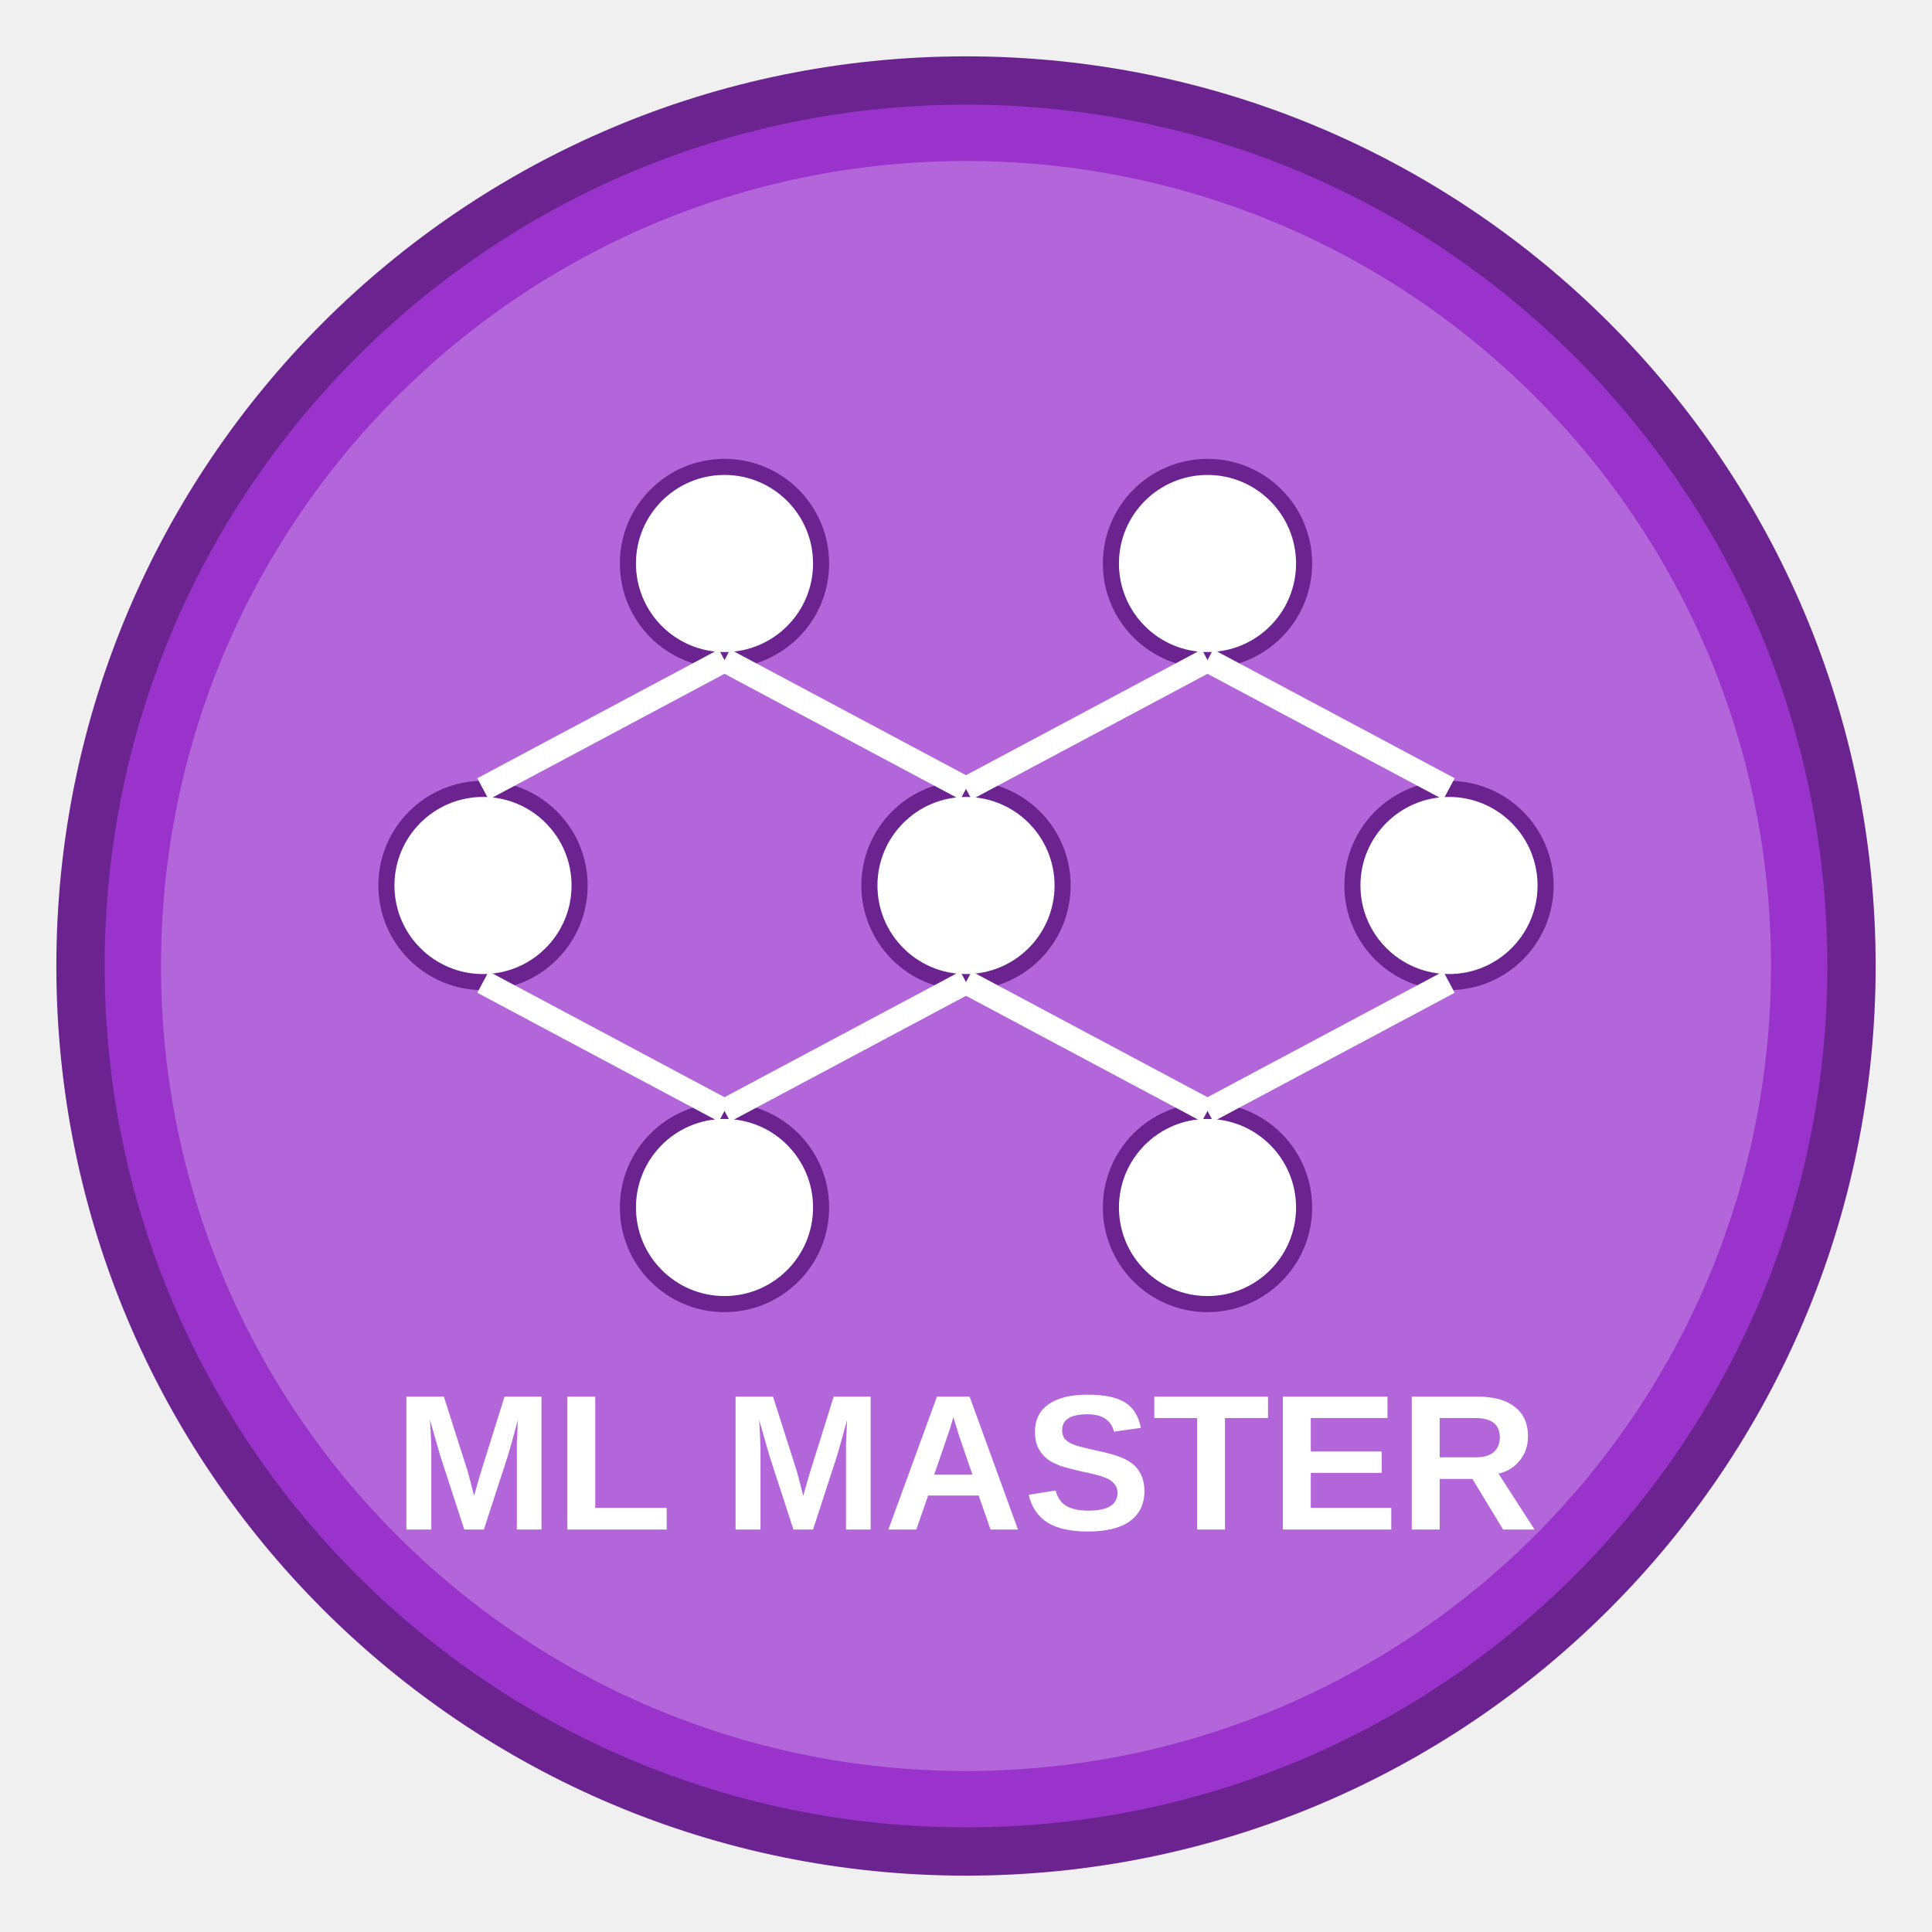
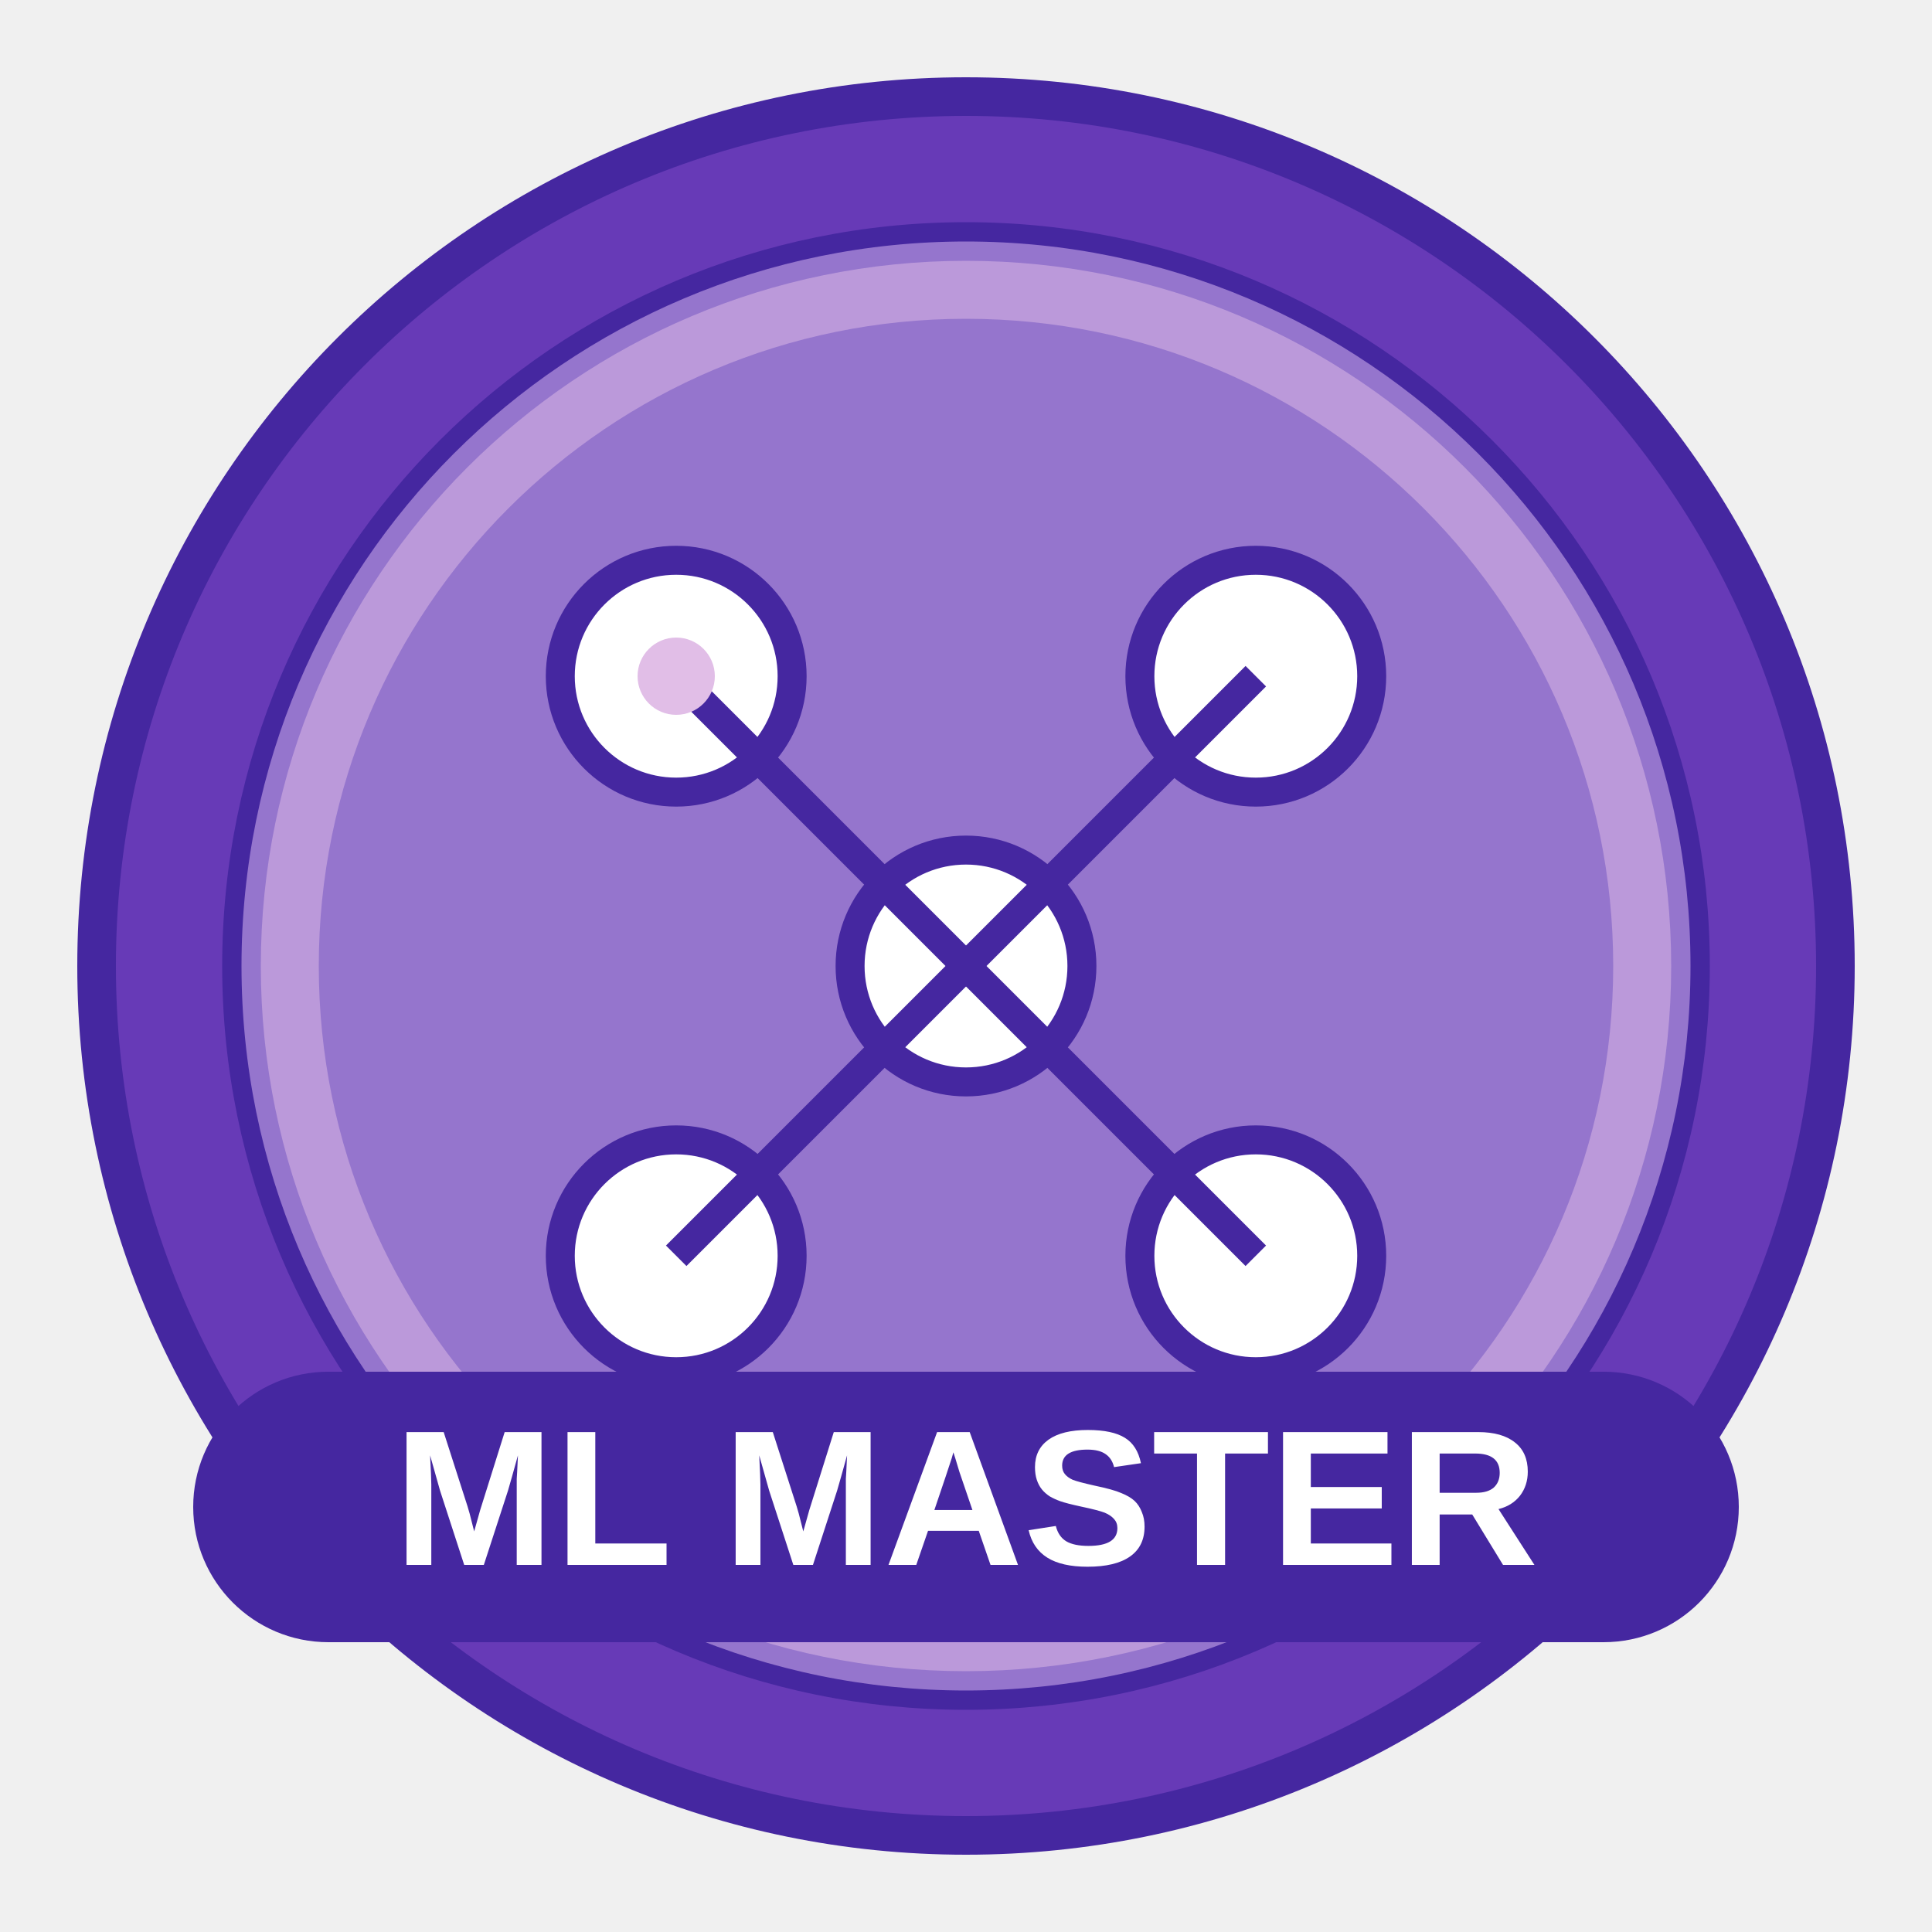
- <svg xmlns="http://www.w3.org/2000/svg" width="120" height="120">
-   <circle cx="60" cy="60" r="55" fill="#9933cc" stroke="#6b248f" stroke-width="3" />
-   <circle cx="60" cy="60" r="50" fill="#b366d9" stroke="none" />
-   <circle cx="45" cy="35" r="6" fill="white" stroke="#6b248f" stroke-width="1" />
-   <circle cx="75" cy="35" r="6" fill="white" stroke="#6b248f" stroke-width="1" />
-   <circle cx="30" cy="55" r="6" fill="white" stroke="#6b248f" stroke-width="1" />
-   <circle cx="60" cy="55" r="6" fill="white" stroke="#6b248f" stroke-width="1" />
-   <circle cx="90" cy="55" r="6" fill="white" stroke="#6b248f" stroke-width="1" />
-   <circle cx="45" cy="75" r="6" fill="white" stroke="#6b248f" stroke-width="1" />
-   <circle cx="75" cy="75" r="6" fill="white" stroke="#6b248f" stroke-width="1" />
-   <line x1="45" y1="41" x2="30" y2="49" stroke="white" stroke-width="1.5" />
-   <line x1="45" y1="41" x2="60" y2="49" stroke="white" stroke-width="1.5" />
-   <line x1="75" y1="41" x2="60" y2="49" stroke="white" stroke-width="1.5" />
-   <line x1="75" y1="41" x2="90" y2="49" stroke="white" stroke-width="1.5" />
-   <line x1="30" y1="61" x2="45" y2="69" stroke="white" stroke-width="1.5" />
-   <line x1="60" y1="61" x2="45" y2="69" stroke="white" stroke-width="1.5" />
-   <line x1="60" y1="61" x2="75" y2="69" stroke="white" stroke-width="1.5" />
-   <line x1="90" y1="61" x2="75" y2="69" stroke="white" stroke-width="1.5" />
-   <text x="60" y="95" font-family="Arial, sans-serif" font-size="12" font-weight="bold" text-anchor="middle" fill="white">ML MASTER</text>
+ <svg xmlns="http://www.w3.org/2000/svg" width="100" height="100" viewBox="0 0 100 100">
+   <circle cx="50" cy="50" r="45" fill="#673AB7" stroke="#4527A0" stroke-width="2" />
+   <circle cx="50" cy="50" r="38" fill="#9575CD" stroke="#4527A0" stroke-width="1" />
+   <g transform="translate(20, 20)">
+     <circle cx="15" cy="15" r="6" fill="white" stroke="#4527A0" stroke-width="1.5" />
+     <circle cx="45" cy="15" r="6" fill="white" stroke="#4527A0" stroke-width="1.5" />
+     <circle cx="30" cy="30" r="6" fill="white" stroke="#4527A0" stroke-width="1.5" />
+     <circle cx="15" cy="45" r="6" fill="white" stroke="#4527A0" stroke-width="1.5" />
+     <circle cx="45" cy="45" r="6" fill="white" stroke="#4527A0" stroke-width="1.5" />
+     <g stroke="#4527A0" stroke-width="1.5">
+       <line x1="15" y1="15" x2="30" y2="30" />
+       <line x1="45" y1="15" x2="30" y2="30" />
+       <line x1="15" y1="45" x2="30" y2="30" />
+       <line x1="45" y1="45" x2="30" y2="30" />
+     </g>
+     <circle cx="15" cy="15" r="2" fill="#E1BEE7">
+       <animate attributeName="cx" values="15;30;45;30;15" dur="5s" repeatCount="indefinite" />
+       <animate attributeName="cy" values="15;30;15;30;45" dur="5s" repeatCount="indefinite" />
+     </circle>
+   </g>
+   <circle cx="50" cy="50" r="35" fill="none" stroke="#E1BEE7" stroke-width="3" opacity="0.5">
+     <animate attributeName="r" values="35;38;35" dur="2s" repeatCount="indefinite" />
+   </circle>
+   <path d="M 50,85 L 17,85 A 7,7 0 0 1 17,71 L 83,71 A 7,7 0 0 1 83,85 L 50,85 Z" fill="#4527A0" />
+   <text x="50" y="81" font-family="Arial, sans-serif" font-size="10" text-anchor="middle" fill="white" font-weight="bold">ML MASTER</text>
</svg>
